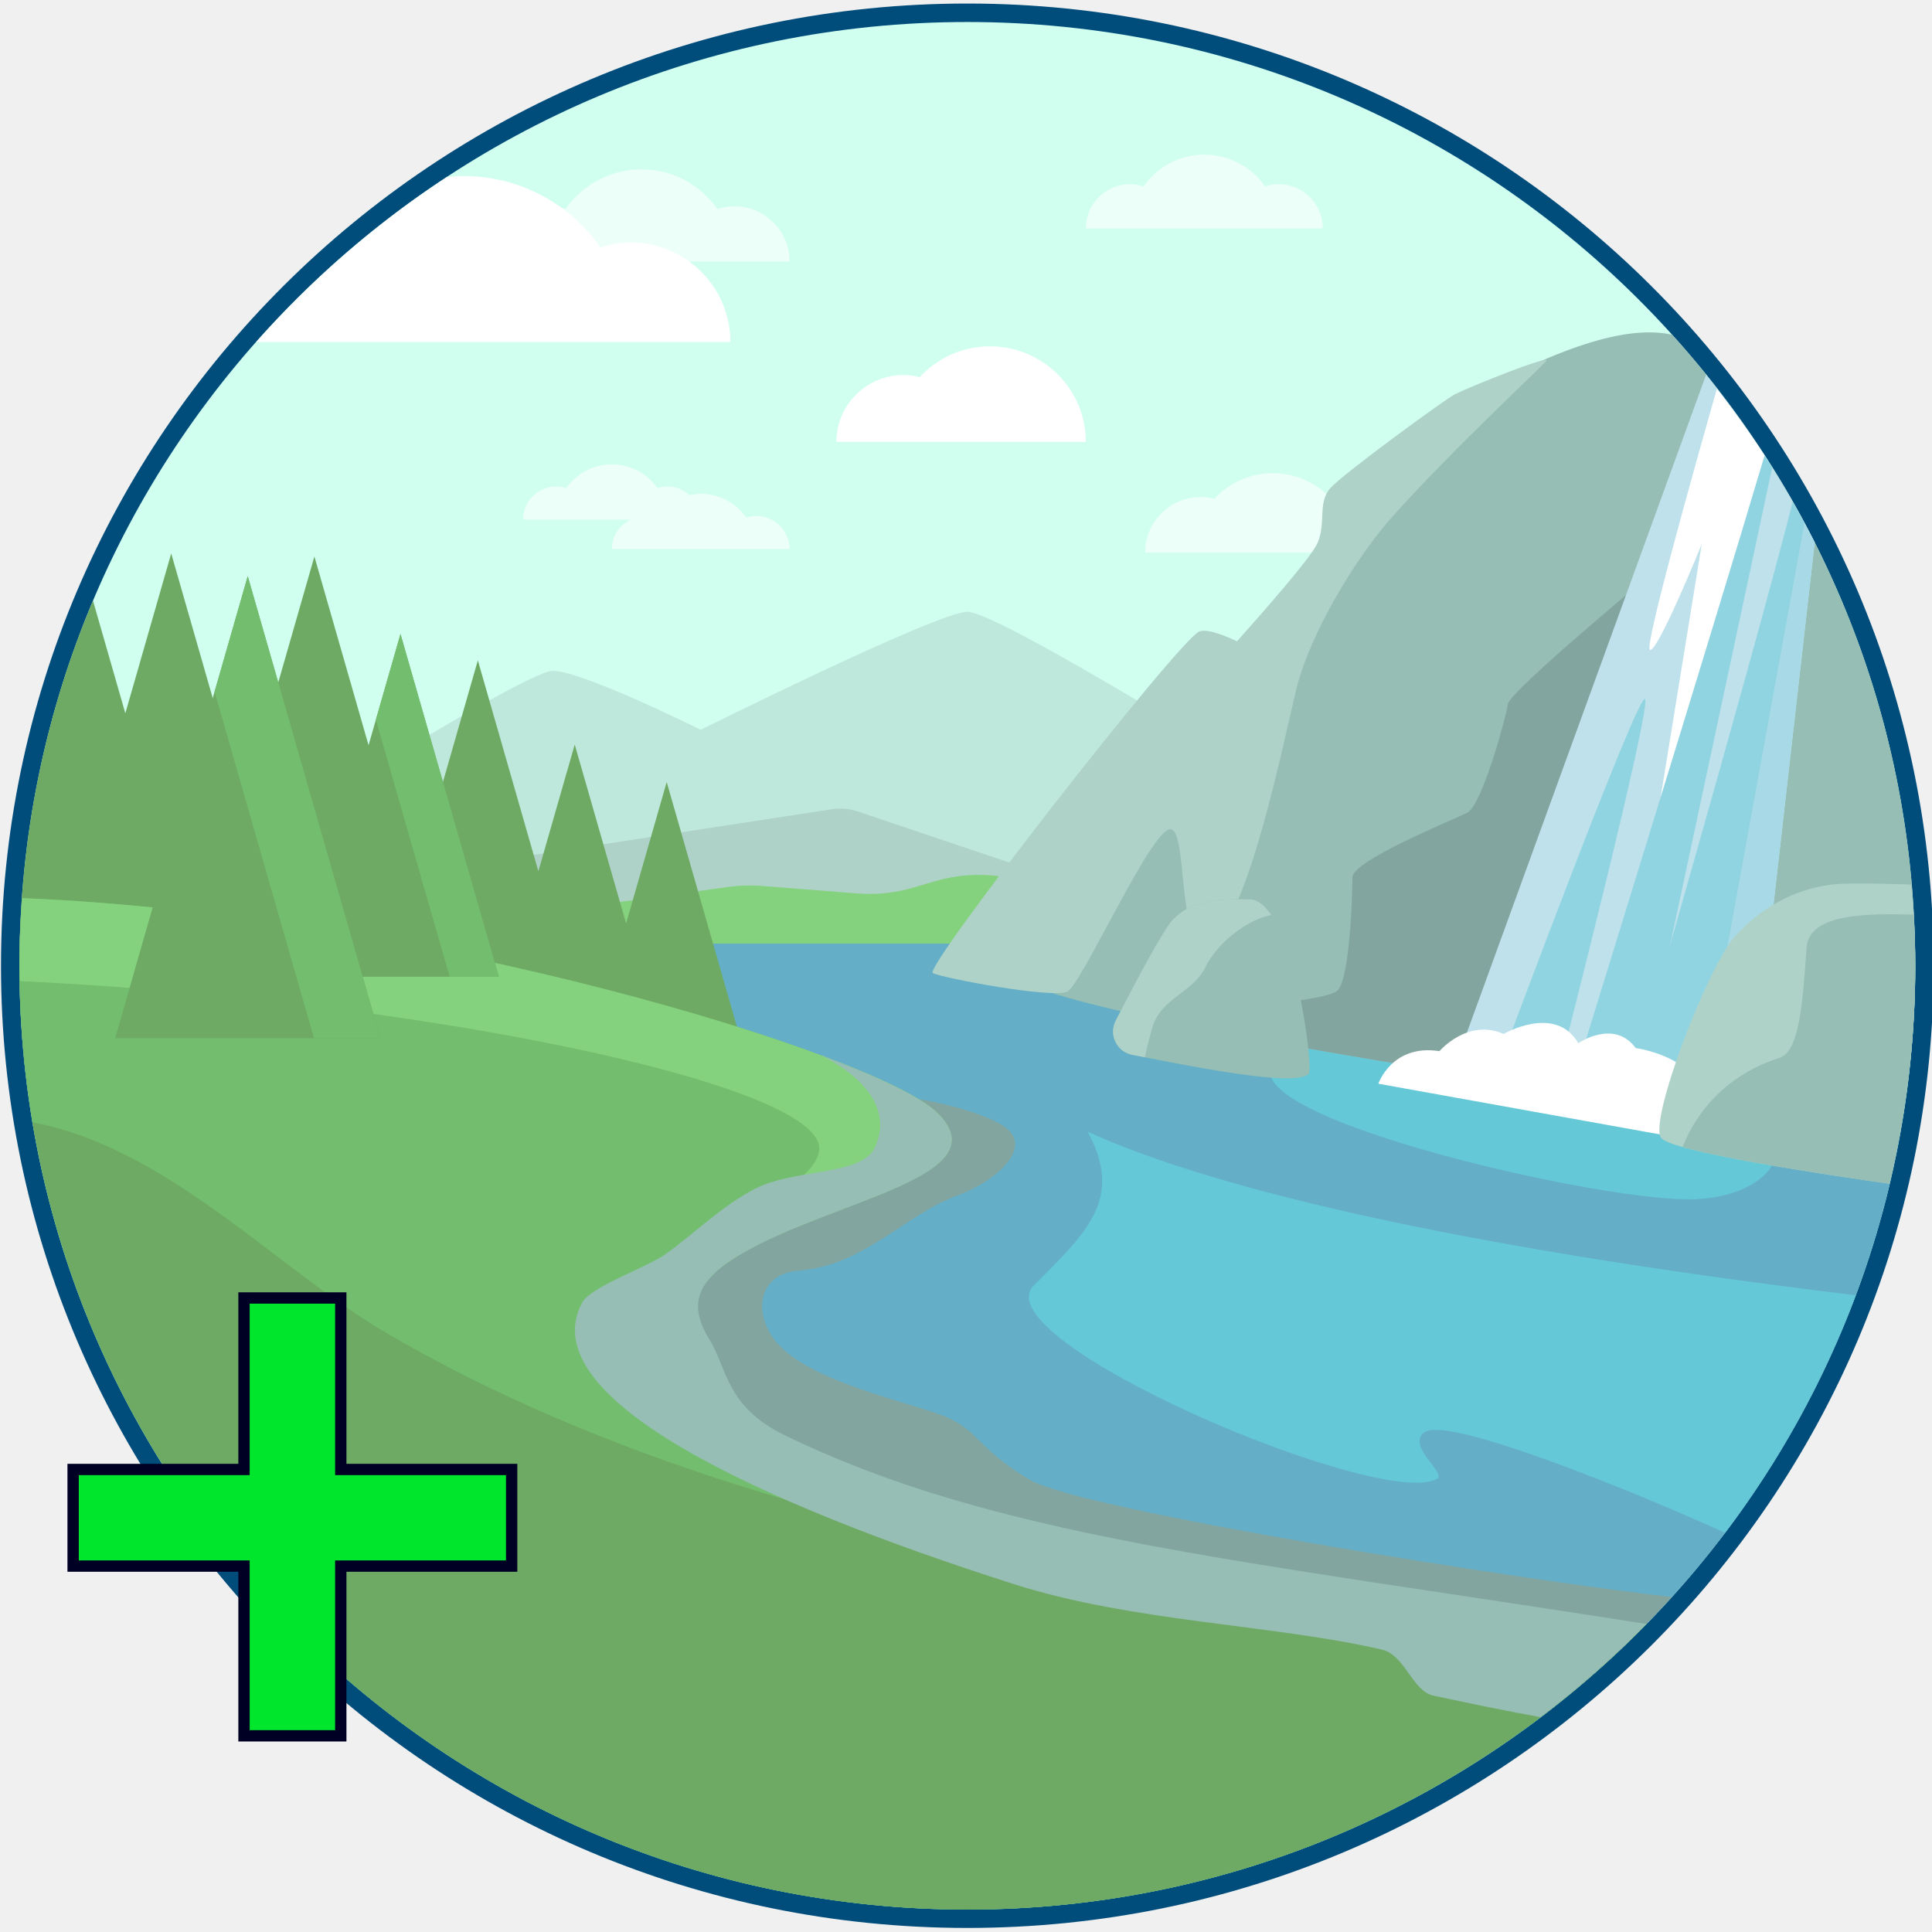
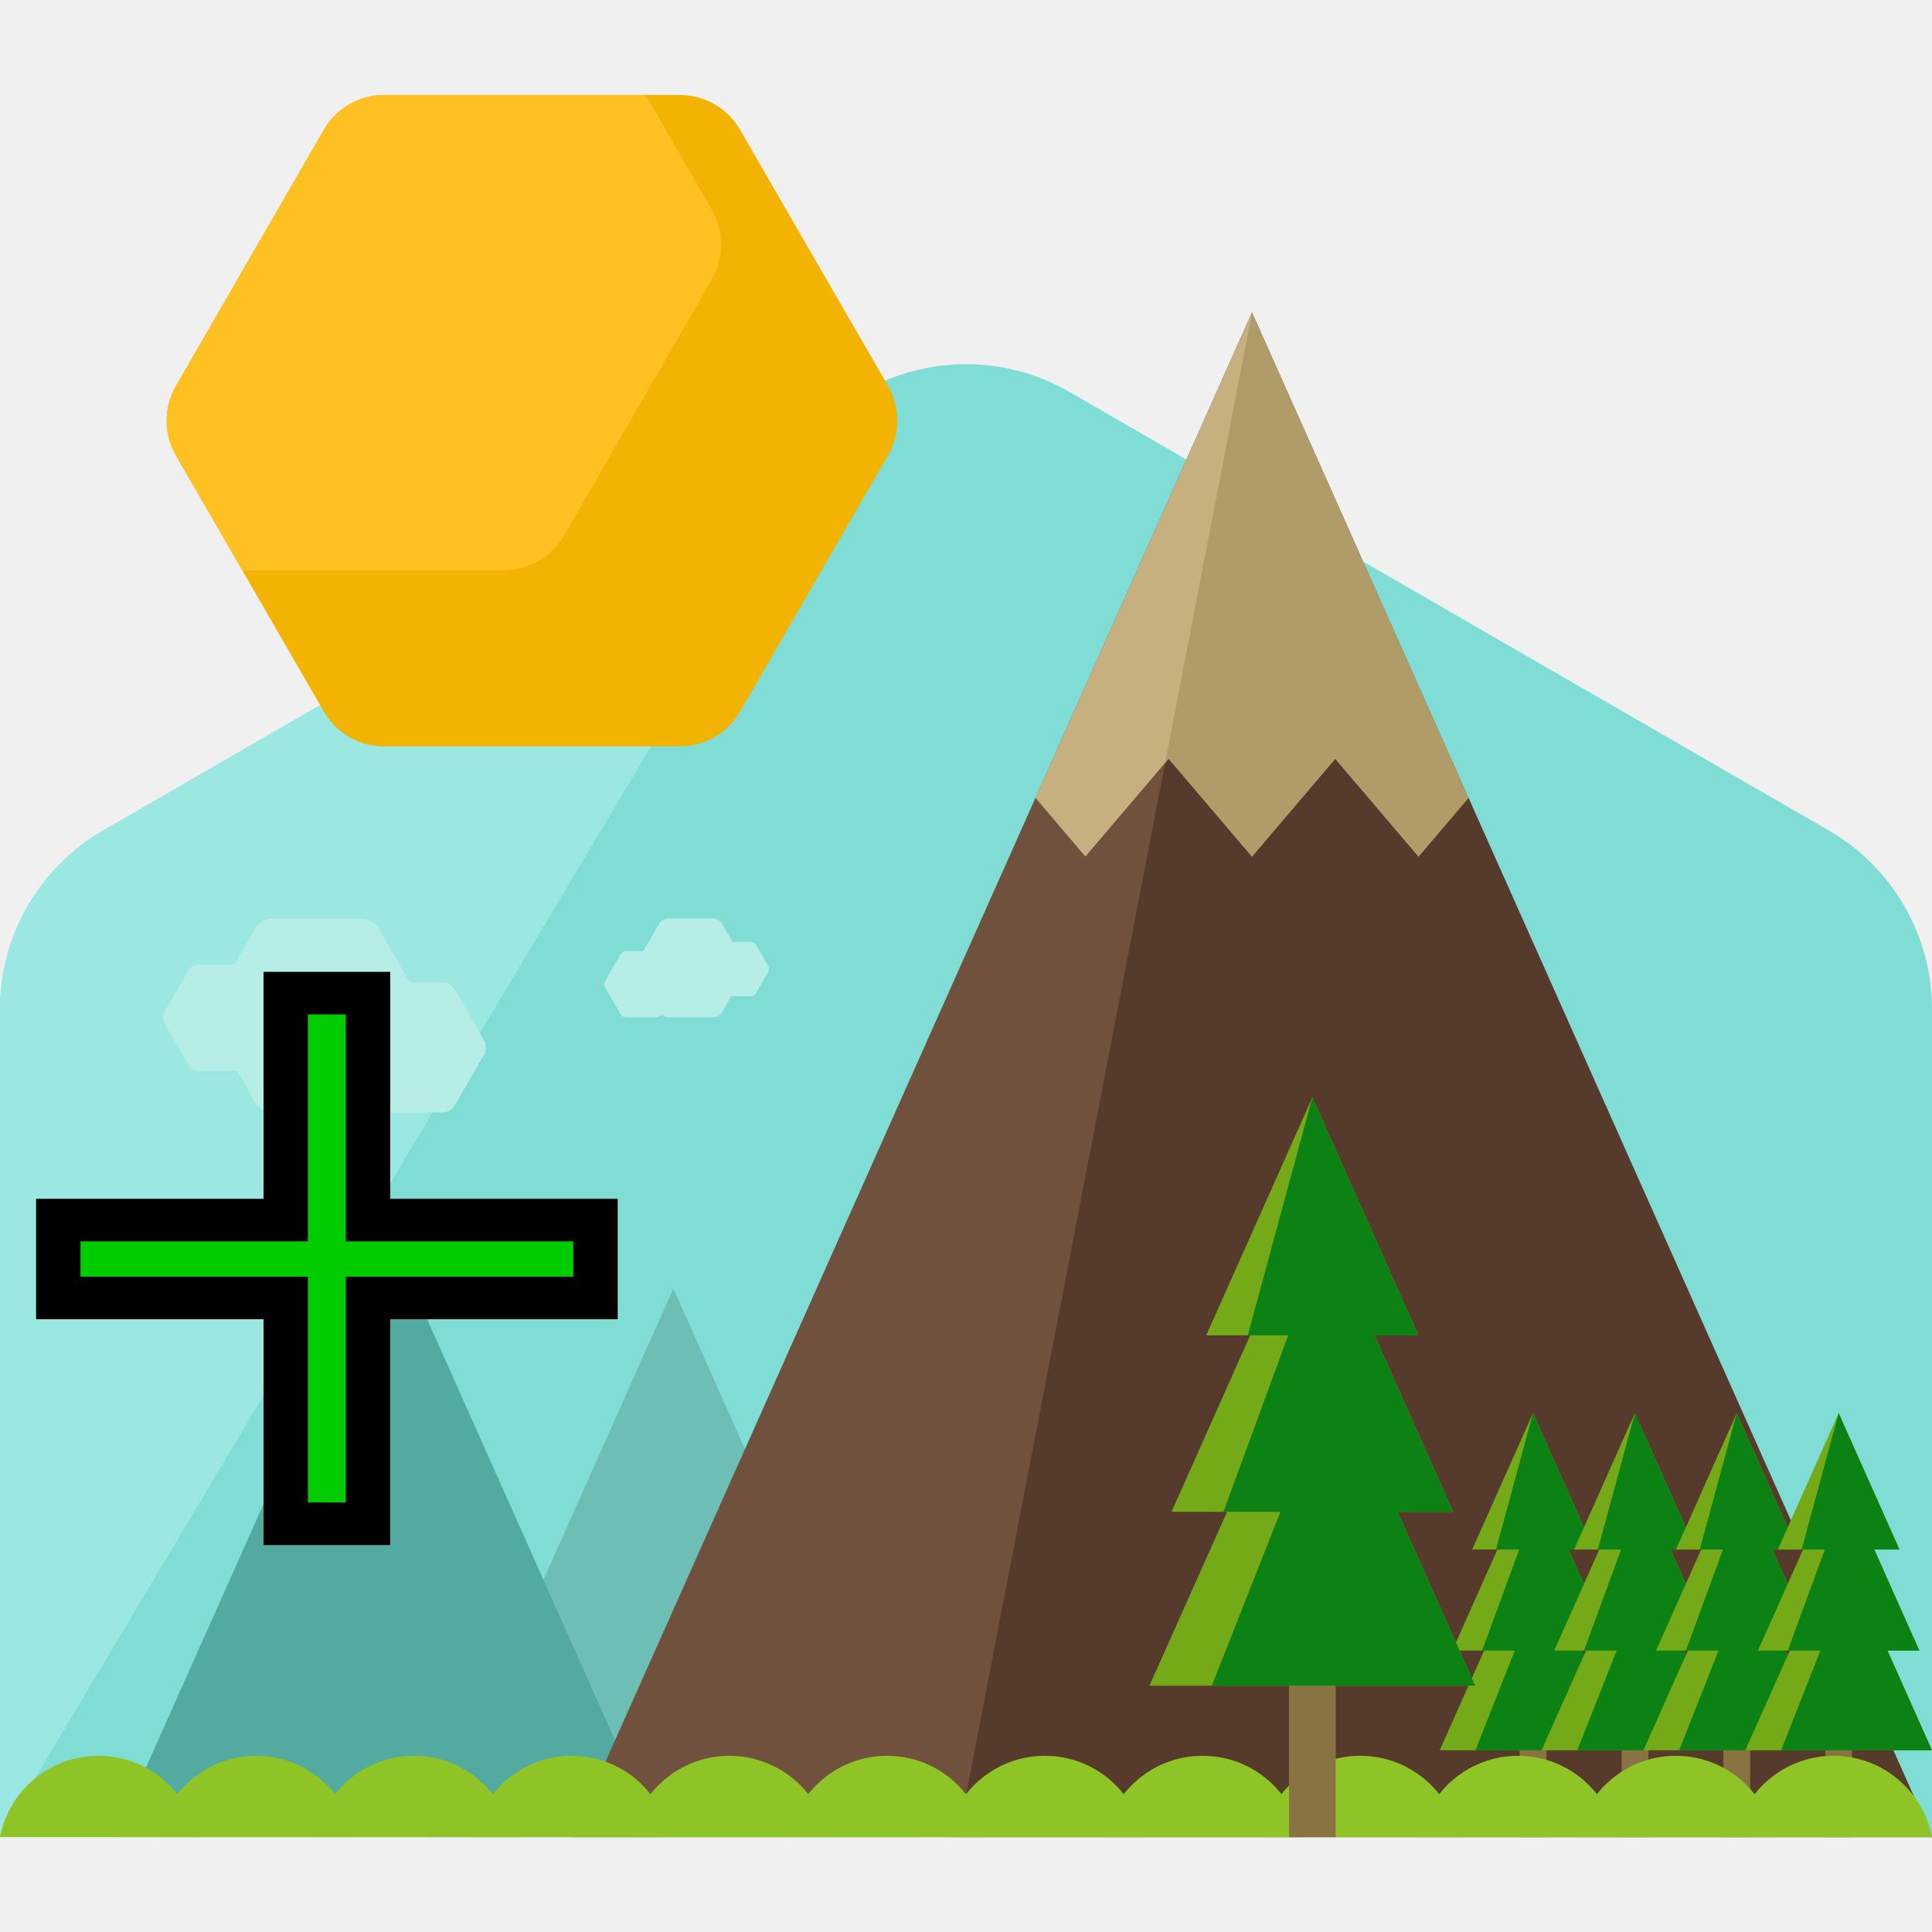
- <svg xmlns="http://www.w3.org/2000/svg" version="1.1" id="Layer_1" x="0px" y="0px" viewBox="0 0 512 512" style="enable-background:new 0 0 512 512;" xml:space="preserve">
-   <defs id="defs133" />
-   <ellipse style="fill:#d0fff0;stroke:#004d7c;stroke-width:4.896;stroke-miterlimit:4;stroke-dasharray:none;stroke-opacity:1" cx="256.353" cy="255.93" id="circle10" rx="253.642" ry="252.547" />
-   <g style="opacity:0.6" id="g14" transform="matrix(0.9812978,0,0,0.9770629,5.140539,5.80166)">
-     <path style="fill:#ffffff" d="m 193,50 c -1.574,0 -3.061,0.31 -4.487,0.759 C 183.998,44.268 176.507,40 168,40 159.493,40 152.002,44.268 147.487,50.759 146.061,50.31 144.574,50 143,50 c -8.284,0 -15,6.716 -15,15 h 80 c 0,-8.284 -6.716,-15 -15,-15 z" id="path12" />
+ <svg xmlns="http://www.w3.org/2000/svg" version="1.1" id="Layer_1" x="0px" y="0px" viewBox="0 0 504.123 504.123" style="enable-background:new 0 0 504.123 504.123;" xml:space="preserve">
+   <defs id="defs4600" />
+   <path style="fill:#7FDDD6;" d="M504.123,479.342V263.333c0-19.251-10.264-36.998-26.923-46.639L278.961,102.219  c-16.652-9.586-37.187-9.586-53.831,0L26.923,216.694C10.264,226.335,0,244.082,0,263.333v216.009H504.123z" id="path4485" />
+   <path style="fill:#9AE8E1;" d="M225.13,102.219L26.923,216.694C10.264,226.335,0,244.082,0,263.333v216.009" id="path4487" />
+   <polygon style="fill:#6DBFB5;" points="239.537,479.342 175.703,336.234 111.86,479.342 " id="polygon4489" />
+   <polygon style="fill:#53AAA1;" points="171.741,479.342 100.872,320.48 30.003,479.342 " id="polygon4491" />
+   <polygon style="fill:#70513D;" points="504.123,479.342 326.68,81.558 149.228,479.342 " id="polygon4493" />
+   <polygon style="fill:#563A2B;" points="504.123,479.342 326.68,81.558 249.966,479.342 " id="polygon4495" />
+   <rect x="396.524" y="450.623" style="fill:#897342;" width="6.987" height="28.719" id="rect4497" />
+   <polygon style="fill:#74AA17;" points="424.369,456.704 412.767,430.702 421.077,430.702 409.309,404.315 415.886,404.315   400.014,368.727 384.142,404.315 390.727,404.315 378.951,430.702 387.261,430.702 375.658,456.704 " id="polygon4499" />
+   <polygon style="fill:#0B8213;" points="424.369,456.704 412.767,430.702 421.077,430.702 409.309,404.315 415.886,404.315   400.014,368.727 390.357,404.315 396.414,404.315 386.725,430.702 395.248,430.702 384.985,456.704 " id="polygon4501" />
+   <rect x="423.148" y="450.623" style="fill:#897342;" width="6.987" height="28.719" id="rect4503" />
+   <polygon style="fill:#74AA17;" points="450.954,456.704 439.351,430.702 447.661,430.702 435.893,404.315 442.47,404.315   426.598,368.727 410.734,404.315 417.312,404.315 405.536,430.702 413.846,430.702 402.243,456.704 " id="polygon4505" />
+   <polygon style="fill:#0B8213;" points="450.954,456.704 439.351,430.702 447.661,430.702 435.893,404.315 442.47,404.315   426.598,368.727 416.941,404.315 422.999,404.315 413.31,430.702 421.833,430.702 411.569,456.704 " id="polygon4507" />
+   <rect x="449.694" y="450.623" style="fill:#897342;" width="6.987" height="28.719" id="rect4509" />
+   <polygon style="fill:#74AA17;" points="477.538,456.704 465.936,430.702 474.246,430.702 462.478,404.315 469.055,404.315   453.183,368.727 437.319,404.315 443.896,404.315 432.12,430.702 440.43,430.702 428.828,456.704 " id="polygon4511" />
+   <polygon style="fill:#0B8213;" points="477.538,456.704 465.936,430.702 474.246,430.702 462.478,404.315 469.055,404.315   453.183,368.727 443.526,404.315 449.583,404.315 439.895,430.702 448.417,430.702 438.154,456.704 " id="polygon4513" />
+   <rect x="476.278" y="450.623" style="fill:#897342;" width="6.987" height="28.719" id="rect4515" />
+   <polygon style="fill:#74AA17;" points="504.123,456.704 492.52,430.702 500.831,430.702 489.062,404.315 495.64,404.315   479.768,368.727 463.904,404.315 470.481,404.315 458.705,430.702 467.015,430.702 455.412,456.704 " id="polygon4517" />
+   <polygon style="fill:#0B8213;" points="504.123,456.704 492.52,430.702 500.831,430.702 489.062,404.315 495.64,404.315   479.768,368.727 470.111,404.315 476.168,404.315 466.479,430.702 475.002,430.702 464.738,456.704 " id="polygon4519" />
+   <polygon style="fill:#C6B07F;" points="348.404,197.971 370.137,223.5 383.173,208.187 326.68,81.558 270.186,208.195   283.215,223.5 304.939,197.971 326.68,223.5 " id="polygon4521" />
+   <polygon style="fill:#AF9C69;" points="304.939,197.971 326.68,223.5 348.404,197.971 370.137,223.5 383.173,208.187 326.68,81.558   304.018,199.05 " id="polygon4523" />
+   <g id="g4549">
+     <path style="fill:#8EC426;" d="M51.373,479.342c-2.332-12.067-12.934-21.197-25.687-21.197S2.332,467.275,0,479.342H51.373z" id="path4525" />
+     <path style="fill:#8EC426;" d="M92.538,479.342c-2.332-12.067-12.942-21.197-25.695-21.197s-23.355,9.129-25.687,21.197   L92.538,479.342L92.538,479.342z" id="path4527" />
+     <path style="fill:#8EC426;" d="M133.703,479.342c-2.339-12.067-12.942-21.197-25.695-21.197s-23.355,9.129-25.702,21.197   L133.703,479.342L133.703,479.342z" id="path4529" />
+     <path style="fill:#8EC426;" d="M174.852,479.342c-2.332-12.067-12.934-21.197-25.687-21.197c-12.761,0-23.363,9.129-25.695,21.197   L174.852,479.342L174.852,479.342z" id="path4531" />
+     <path style="fill:#8EC426;" d="M216.017,479.342c-2.339-12.067-12.942-21.197-25.695-21.197s-23.355,9.129-25.695,21.197   L216.017,479.342L216.017,479.342z" id="path4533" />
+     <path style="fill:#8EC426;" d="M257.166,479.342c-2.339-12.067-12.934-21.197-25.695-21.197c-12.753,0-23.355,9.129-25.687,21.197   L257.166,479.342L257.166,479.342z" id="path4535" />
+     <path style="fill:#8EC426;" d="M298.331,479.342c-2.332-12.067-12.942-21.197-25.695-21.197c-12.753,0-23.355,9.129-25.687,21.197   L298.331,479.342L298.331,479.342z" id="path4537" />
+     <path style="fill:#8EC426;" d="M339.495,479.342c-2.339-12.067-12.942-21.197-25.695-21.197s-23.355,9.129-25.695,21.197   L339.495,479.342L339.495,479.342z" id="path4539" />
+     <path style="fill:#8EC426;" d="M380.644,479.342c-2.332-12.067-12.934-21.197-25.695-21.197c-12.753,0-23.355,9.129-25.687,21.197   L380.644,479.342L380.644,479.342z" id="path4541" />
+     <path style="fill:#8EC426;" d="M421.809,479.342c-2.339-12.067-12.942-21.197-25.695-21.197c-12.753,0-23.355,9.129-25.687,21.197   L421.809,479.342L421.809,479.342z" id="path4543" />
+     <path style="fill:#8EC426;" d="M462.958,479.342c-2.332-12.067-12.934-21.197-25.687-21.197s-23.363,9.129-25.695,21.197   L462.958,479.342L462.958,479.342z" id="path4545" />
+     <path style="fill:#8EC426;" d="M504.123,479.342c-2.339-12.067-12.942-21.197-25.695-21.197c-12.753,0-23.355,9.129-25.687,21.197   L504.123,479.342L504.123,479.342z" id="path4547" />
  </g>
-   <g style="opacity:0.6" id="g18" transform="matrix(0.9812978,0,0,0.9770629,5.140539,5.80166)">
-     <path style="fill:#ffffff" d="m 304,143.94 c 0,-8.327 6.75,-15.077 15.077,-15.077 1.257,0 2.458,0.199 3.625,0.489 3.934,-4.249 9.512,-6.95 15.759,-6.95 11.895,0 21.538,9.643 21.538,21.538 z" id="path16" />
+   <rect x="336.345" y="429.237" style="fill:#897342;" width="12.193" height="50.105" id="rect4551" />
+   <polygon style="fill:#74AA17;" points="384.922,439.847 364.686,394.484 379.187,394.484 358.644,348.436 370.121,348.436   342.433,286.358 314.746,348.436 326.215,348.436 305.688,394.484 320.181,394.484 299.937,439.847 " id="polygon4553" />
+   <polygon style="fill:#0B8213;" points="384.922,439.847 364.686,394.484 379.187,394.484 358.644,348.436 370.121,348.436   342.433,286.358 325.585,348.436 336.14,348.436 319.228,394.484 334.108,394.484 316.203,439.847 " id="polygon4555" />
+   <path style="fill:#F2B303;" d="M231.715,100.691l-38.605-66.828c-3.245-5.616-9.224-9.074-15.722-9.074h-77.162  c-6.483,0-12.477,3.458-15.714,9.074l-38.597,66.828c-3.237,5.616-3.237,12.54,0,18.156l38.597,66.836  c3.237,5.616,9.232,9.074,15.714,9.074h77.162c6.498,0,12.477-3.458,15.722-9.074l38.605-66.836  C234.945,113.231,234.945,106.307,231.715,100.691z" id="path4557" />
+   <path style="fill:#FFC022;" d="M168.464,24.781h-68.238c-6.483,0-12.477,3.458-15.714,9.074l-38.597,66.828  c-3.237,5.616-3.237,12.54,0,18.156l17.306,29.972h68.23c6.491,0,12.477-3.458,15.722-9.074l38.597-66.836  c3.23-5.616,3.23-12.54,0-18.156L168.464,24.781z" id="path4559" />
+   <g id="g4565">
+     <path style="fill:#B7EDE7;" d="M126.33,271.494l-7.704-13.336c-0.646-1.126-1.835-1.812-3.135-1.812h-8.57l-8.066-13.974   c-0.969-1.678-2.749-2.71-4.687-2.71H71.2c-1.93,0-3.718,1.032-4.679,2.71l-5.372,9.287h-9.381c-1.063,0-2.048,0.559-2.568,1.481   l-6.309,10.925c-0.52,0.922-0.52,2.048,0,2.97l6.309,10.925c0.52,0.906,1.504,1.481,2.568,1.481h10.067l4.695,8.129   c0.961,1.67,2.749,2.702,4.679,2.702h22.969c1.252,0,2.347-0.551,3.293-1.308c0.677,0.772,1.583,1.308,2.631,1.308h15.399   c1.3,0,2.489-0.693,3.135-1.804l7.704-13.336C126.984,273.999,126.984,272.62,126.33,271.494z" id="path4561" />
+     <path style="fill:#B7EDE7;" d="M157.956,255.882l3.923-6.79c0.331-0.567,0.937-0.922,1.599-0.922h4.372l4.104-7.113   c0.488-0.859,1.402-1.386,2.387-1.386h11.705c0.985,0,1.89,0.52,2.387,1.386l2.725,4.726h4.789c0.536,0,1.04,0.291,1.308,0.764   l3.206,5.561c0.276,0.48,0.276,1.048,0,1.512l-3.206,5.569c-0.268,0.465-0.772,0.748-1.308,0.748h-5.128l-2.387,4.143   c-0.488,0.851-1.402,1.378-2.387,1.378H174.34c-0.646,0-1.189-0.284-1.678-0.67c-0.339,0.394-0.811,0.67-1.339,0.67h-7.845   c-0.662,0-1.268-0.354-1.599-0.922l-3.923-6.798C157.617,257.158,157.617,256.457,157.956,255.882z" id="path4563" />
  </g>
-   <path style="fill:#bfe8dc;stroke-width:0.979" d="m 52.243,232.48 c 0,0 86.354,-54.716 94.205,-54.716 7.85,0 39.252,15.633 39.252,15.633 0,0 62.803,-31.266 70.653,-31.266 7.85,0 70.653,39.083 70.653,39.083 v 39.083 H 52.243 Z" id="path20" />
-   <path style="fill:#64afc7;stroke-width:0.979" d="m 5.141,255.93 c 0,138.142 112.471,250.128 251.212,250.128 138.741,0 251.212,-111.986 251.212,-250.128 0,-5.256 -0.217,-10.458 -0.538,-15.633 H 5.678 c -0.321,5.175 -0.538,10.377 -0.538,15.633 z" id="path22" />
-   <path style="fill:#82a5a0;stroke-width:0.979" d="m 272.708,392.067 c -15.047,-9.119 -13.085,-13.516 -24.206,-17.424 -11.121,-3.908 -36.592,-9.484 -43.832,-20.355 -4.988,-7.491 -3.319,-16.744 7.196,-17.587 17.254,-1.385 28.212,-14.981 42.032,-19.949 9.478,-3.406 21.375,-13.106 11.285,-18.808 -9.077,-5.13 -24.859,-7.165 -24.859,-7.165 l -4.088,19.867 -59.859,28.335 0.491,26.869 c 0,0 99.602,50.807 102.055,51.296 1.83,0.364 94.014,19.211 140.74,28.764 8.283,-7.066 16.125,-14.626 23.421,-22.694 -37.069,-4.06 -156.788,-22.913 -170.375,-31.148 z" id="path24" />
-   <path style="fill:#64c8d7;stroke-width:0.979" d="m 467.814,300.867 c 7.372,5.176 -0.809,16.292 -18.8,16.943 -27.181,0.984 -144.234,-26.975 -104.018,-40.06 48.981,-15.936 122.817,23.116 122.817,23.116 z" id="path26" />
-   <path style="fill:#afd2c8;stroke-width:0.979" d="M 287.754,248.113 H 115.046 l 13.248,-19.541 92.12,-14.112 c 2.336,-0.358 4.725,-0.15 6.963,0.605 l 57.433,19.369 z" id="path28" />
-   <path style="fill:#84d27e;stroke-width:0.979" d="M 264.858,250.067 H 145.139 l 2.78,-8.794 45.155,-6.232 c 2.925,-0.404 5.886,-0.49 8.83,-0.259 l 25.317,1.99 c 4.986,0.392 10.002,-0.131 14.799,-1.542 l 5.839,-1.718 c 5.597,-1.646 11.484,-2.081 17.264,-1.273 l 19.196,2.682 z" id="path30" />
-   <path style="fill:#96beb4;stroke-width:0.979" d="m 321.118,172.554 c -1.659,0.284 -62.68,77.907 -55.607,84.679 14.681,14.057 190.101,37.804 237.858,44.043 2.708,-14.715 4.196,-29.854 4.196,-45.346 0,-64.307 -24.393,-122.929 -64.444,-167.242 -9.644,-2.034 -24.854,0.49 -54.293,16.774 -5.747,3.179 -38.271,62.043 -67.71,67.092 z" id="path32" />
-   <path style="fill:#82a5a0;stroke-width:0.979" d="M 453.029,294.431 437.893,151.873 c 0,0 -37.78,31.266 -38.271,34.686 -0.491,3.42 -6.869,26.869 -10.794,28.823 -3.925,1.954 -30.42,12.702 -30.42,17.099 0,4.397 -0.654,26.706 -3.925,29.964 -3.189,3.175 -28.09,3.275 -37.222,9.913 39.631,7.968 94,16.183 135.768,22.074 z" id="path34" />
-   <path style="fill:#6eaa64;stroke-width:0.979" d="M 176.681,207.24 165.922,244.735 152.312,197.306 142.674,230.893 126.635,174.997 108.925,236.715 83.318,147.476 64.463,213.183 45.374,146.662 33.213,189.042 24.642,159.175 C 12.09,188.939 5.141,221.625 5.141,255.93 c 0,15.867 1.55,31.365 4.386,46.41 H 203.97 Z" id="path36" />
-   <path style="fill:#73be6e;stroke-width:0.979" d="M 436.314,430.367 C 304.764,436.035 131.812,369.974 185.373,334.42 208.924,318.787 266.057,312.49 248.502,295.012 232.802,279.379 111.121,242.251 5.853,238.016 5.431,243.94 5.141,249.899 5.141,255.93 c 0,138.142 112.471,250.128 251.212,250.128 70.583,0 134.327,-29.025 179.961,-75.691 z" id="path38" />
-   <path style="fill:#84d27e;stroke-width:0.979" d="m 217.101,304.294 c 0,11.081 -33.155,19.983 -32.774,42.33 0.47,-4.379 3.301,-8.598 9.223,-12.53 23.551,-15.633 72.507,-21.605 54.953,-39.083 C 232.802,279.379 111.121,242.251 5.853,238.016 5.431,243.94 5.141,249.899 5.141,255.93 c 0,1.365 0.081,2.709 0.103,4.069 C 111.775,265.049 217.101,287.196 217.101,304.294 Z" id="path40" />
-   <g id="g46" transform="matrix(0.9812978,0,0,0.9770629,5.140539,5.80166)">
-     <path style="fill:#6eaa64" d="m 256,512 c 71.928,0 136.887,-29.706 183.391,-77.468 C 383.744,433.267 215.511,424.377 98.667,355.333 69.333,338 40,305.333 3.574,298.48 23.818,419.637 129.095,512 256,512 Z" id="path42" />
-     <polygon style="fill:#6eaa64" points="76.357,258.979 129.476,258.979 102.917,166.021 " id="polygon44" />
-   </g>
-   <polygon style="fill:#73be6e" points="102.917,166.021 96.277,189.26 116.196,258.979 129.476,258.979 " id="polygon48" transform="matrix(0.9812978,0,0,0.9770629,5.140539,5.80166)" />
-   <polygon style="fill:#6eaa64" points="25.857,275.667 97.476,275.667 61.667,150.333 " id="polygon50" transform="matrix(0.9812978,0,0,0.9770629,5.140539,5.80166)" />
-   <polygon style="fill:#73be6e" points="61.667,150.333 52.714,181.667 79.571,275.667 97.476,275.667 " id="polygon52" transform="matrix(0.9812978,0,0,0.9770629,5.140539,5.80166)" />
-   <path style="fill:#afd2c8;stroke-width:0.979" d="m 385.557,104.485 c -2.363,1.176 -29.603,21.007 -33.037,24.915 -3.435,3.908 -0.981,9.282 -3.435,14.656 -1.69,3.702 -13.856,17.603 -21.264,25.894 -4.22,-1.974 -8.11,-3.304 -9.975,-2.608 -5.233,1.954 -73.271,89.238 -70.653,90.541 2.617,1.302 31.728,6.839 35.654,4.885 3.925,-1.954 22.57,-43.968 27.476,-42.991 4.906,0.977 0.981,37.128 11.776,28.335 9.128,-7.436 18.116,-51.664 21.316,-64.998 3.707,-15.446 16.057,-35.505 25.459,-46.062 15.374,-17.262 39.955,-40.126 40.888,-41.362 1.473,-1.954 -19.952,6.676 -24.204,8.794 z" id="path54" />
-   <path style="fill:#bee1eb;stroke-width:0.979" d="M 480.919,143.756 C 472.905,127.891 463.217,113.016 452.135,99.302 L 384.893,284.258 c 0.02,0.003 0.036,0.006 0.056,0.009 3.411,0.543 6.825,1.08 10.235,1.61 0.102,0.016 0.203,0.031 0.304,0.047 3.332,0.519 6.658,1.031 9.969,1.536 0.161,0.024 0.322,0.049 0.483,0.073 3.21,0.489 6.407,0.973 9.581,1.448 0.289,0.043 0.577,0.086 0.867,0.129 2.989,0.447 5.954,0.887 8.893,1.321 0.469,0.069 0.938,0.138 1.404,0.206 2.807,0.412 5.583,0.817 8.329,1.215 0.508,0.074 1.022,0.149 1.528,0.222 2.668,0.386 5.295,0.763 7.893,1.134 0.529,0.075 1.068,0.153 1.595,0.228 2.582,0.368 5.114,0.727 7.61,1.079 0.524,0.074 1.063,0.15 1.582,0.224 2.647,0.372 5.235,0.734 7.766,1.086 0.203,0.028 0.416,0.059 0.617,0.086 z" id="path56" />
-   <path style="fill:#ffffff;stroke-width:0.979" d="m 468.432,121.957 c -4.179,-6.529 -8.688,-12.822 -13.437,-18.924 -5.499,19.28 -19.333,68.409 -17.756,69.195 1.963,0.977 13.737,-28.008 13.737,-28.008 l -14.065,86.632 z" id="path58" />
-   <path style="fill:#a7dae6;stroke-width:0.979" d="m 476.769,136.066 -34.894,156.777 c 0.849,0.122 1.717,0.247 2.558,0.367 0.529,0.075 1.068,0.153 1.595,0.228 2.582,0.368 5.114,0.727 7.61,1.079 0.524,0.074 1.063,0.15 1.582,0.224 2.647,0.372 5.235,0.734 7.766,1.086 0.203,0.028 0.416,0.059 0.617,0.086 l 17.315,-152.156 c -1.315,-2.604 -2.745,-5.138 -4.149,-7.689 z" id="path60" />
-   <g id="g68" transform="matrix(0.9812978,0,0,0.9770629,5.140539,5.80166)">
-     <path style="fill:#91d4e1" d="m 416.333,282 c 0,0 24.667,-96.833 22.667,-98.333 -2,-1.5 -37.667,94.667 -37.667,94.667 z" id="path62" />
-     <path style="fill:#91d4e1" d="m 438,287 35.357,-166.087 c -0.692,-1.109 -1.333,-2.252 -2.042,-3.349 C 456.76,166.787 420,286 420,286 Z" id="path64" />
-     <path style="fill:#91d4e1" d="m 453.334,294.667 28.738,-158.636 c -1.047,-1.964 -2.064,-3.946 -3.16,-5.879 C 466.942,177.227 433.75,292.5 433.75,292.5 Z" id="path66" />
-   </g>
-   <path style="fill:#ffffff;stroke-width:0.979" d="m 452.122,302.829 -86.845,-15.633 c 0,0 3.598,-10.585 16.191,-8.63 0,0 7.524,-8.794 17.009,-4.56 0,0 13.738,-7.98 19.79,2.443 0,0 9.486,-6.514 15.21,1.302 0,0 24.859,3.094 18.645,25.078 z" id="path70" />
-   <path style="fill:#afd2c8;stroke-width:0.979" d="m 506.58,234.434 c 0,0 -15.986,-0.677 -21.257,0 -10.141,1.302 -18.646,6.188 -25.514,13.679 -7.18,7.831 -22.898,48.853 -19.626,53.413 2.643,3.685 44.576,9.919 60.572,12.176 4.407,-18.553 6.81,-37.879 6.81,-57.773 0,-7.248 -0.38,-14.404 -0.985,-21.495 z" id="path72" />
-   <g id="g78" transform="matrix(0.9812978,0,0,0.9770629,5.140539,5.80166)">
-     <path style="fill:#96beb4" d="m 449.154,305.16 c 12.777,3.644 42.828,8.116 55.905,9.969 C 509.551,296.14 512,276.361 512,256 c 0,-4.655 -0.191,-9.262 -0.457,-13.851 -12.256,-0.345 -28.183,-0.4 -28.877,8.851 -1,13.333 -1.69,28.255 -7.332,30 -8.084,2.5 -20.084,9 -26.18,24.16 z" id="path74" />
-     <path style="fill:#96beb4" d="m 296.075,270.897 c -1.947,3.823 0.264,8.433 4.473,9.264 16.489,3.257 43.99,8.838 47.656,5.172 1.414,-1.414 -4.204,-47 -15.871,-47.333 -11.667,-0.333 -16.667,1.333 -20.667,5.333 -2.737,2.738 -10.785,18.127 -15.591,27.564 z" id="path76" />
-   </g>
-   <path style="fill:#afd2c8;stroke-width:0.979" d="m 331.258,238.343 c -11.449,-0.325 -16.355,1.302 -20.28,5.211 -2.687,2.675 -10.584,17.71 -15.3,26.932 -1.911,3.735 0.259,8.24 4.389,9.052 1.046,0.205 2.165,0.422 3.332,0.644 0.505,-2.326 1.171,-5.077 2.018,-7.967 2.289,-7.816 10.794,-9.119 14.065,-15.958 2.757,-5.767 10.391,-12.394 17.426,-13.766 -1.702,-2.506 -3.582,-4.088 -5.649,-4.147 z" id="path80" />
-   <path style="fill:#64c8d7;stroke-width:0.979" d="m 491.796,343.261 c -112.29,-13.563 -173.785,-29.684 -203.551,-43.363 9.486,17.587 0.164,26.381 -14.229,40.711 -14.455,14.392 92.122,59.685 106.798,51.296 2.679,-1.532 -8.341,-8.794 -3.271,-12.376 6.215,-4.392 56.425,16.122 79.623,26.68 14.403,-19.05 26.121,-40.219 34.629,-62.947 z" id="path82" />
-   <path style="fill:#96beb4;stroke-width:0.979" d="m 193.55,334.095 c 23.551,-15.633 72.507,-21.605 54.953,-39.083 -4.014,-3.997 -14.989,-9.403 -30.815,-15.302 15.043,7.706 17.732,16.929 14.133,24.421 -3.598,7.491 -20.934,5.537 -31.402,10.748 -9.029,4.494 -17.007,12.573 -24.206,17.587 -5.09,3.546 -19.67,8.541 -21.915,12.702 -13.559,25.125 46.232,52.848 114.237,74.598 31.678,10.131 69.065,10.736 97.724,17.408 6.071,1.414 8,10.96 13.577,12.171 10.635,2.31 20.26,4.236 28.439,5.723 9.95,-7.542 19.33,-15.795 28.039,-24.701 -108.98,-17.13 -172.764,-22.992 -228.371,-50.025 -15.584,-7.575 -15.164,-17.637 -19.953,-25.404 -4.776,-7.744 -4.483,-14.177 5.56,-20.844 z" id="path84" />
-   <g style="opacity:0.6" id="g88" transform="matrix(0.9812978,0,0,0.9770629,5.140539,5.80166)">
-     <path style="fill:#ffffff" d="m 340,44 c -1.259,0 -2.449,0.248 -3.589,0.607 C 332.798,39.414 326.805,36 320,36 313.195,36 307.202,39.414 303.589,44.607 302.449,44.248 301.259,44 300,44 c -6.627,0 -12,5.373 -12,12 h 64 c 0,-6.627 -5.373,-12 -12,-12 z" id="path86" />
-   </g>
-   <g style="opacity:0.6" id="g92" transform="matrix(0.9812978,0,0,0.9770629,5.140539,5.80166)">
-     <path style="fill:#ffffff" d="m 160,143 h 48 c 0,-4.971 -4.029,-9 -9,-9 -0.944,0 -1.837,0.186 -2.692,0.456 C 193.599,130.561 189.104,128 184,128 c -1.043,0 -2.038,0.173 -3.02,0.376 -1.596,-1.44 -3.662,-2.376 -5.98,-2.376 -0.944,0 -1.837,0.186 -2.692,0.456 C 169.599,122.561 165.104,120 160,120 c -5.104,0 -9.599,2.561 -12.308,6.456 C 146.837,126.186 145.944,126 145,126 c -4.971,0 -9,4.029 -9,9 h 29.062 c -2.971,1.47 -5.062,4.461 -5.062,8 z" id="path90" />
-   </g>
-   <g id="g98" transform="matrix(0.9812978,0,0,0.9770629,5.140539,5.80166)">
-     <path style="fill:#ffffff" d="m 220.645,113.906 c 0,-10.015 8.119,-18.134 18.134,-18.134 1.512,0 2.957,0.239 4.361,0.588 4.732,-5.11 11.441,-8.359 18.955,-8.359 C 276.402,88 288,99.598 288,113.906 Z" id="path94" />
-     <path style="fill:#ffffff" d="M 63.955,86.814 H 192 c 0,-14.912 -12.088,-27 -27,-27 -2.833,0 -5.51,0.558 -8.076,1.367 C 148.796,49.497 135.312,41.814 120,41.814 c -1.561,0 -3.088,0.132 -4.607,0.288 C 96.305,54.675 79.016,69.731 63.955,86.814 Z" id="path96" />
-   </g>
-   <g id="g100" />
-   <g id="g102" />
-   <g id="g104" />
-   <g id="g106" />
-   <g id="g108" />
-   <g id="g110" />
-   <g id="g112" />
-   <g id="g114" />
-   <g id="g116" />
-   <g id="g118" />
-   <g id="g120" />
-   <g id="g122" />
-   <g id="g124" />
-   <g id="g126" />
-   <g id="g128" />
-   <text xml:space="preserve" style="font-style:normal;font-weight:normal;font-size:239.439px;line-height:149.649px;font-family:sans-serif;letter-spacing:0px;word-spacing:0px;fill:#00e62d;fill-opacity:1;stroke:#000024;stroke-width:3;stroke-miterlimit:4;stroke-dasharray:none;stroke-opacity:1" x="9.066" y="486.948" id="text4630" transform="scale(1.00078,0.9992209)">
-     <tspan id="tspan4628" x="9.066" y="486.948" style="font-style:normal;font-variant:normal;font-weight:bold;font-stretch:normal;line-height:299.299px;font-family:sans-serif;-inkscape-font-specification:'sans-serif Bold';fill:#00e62d;fill-opacity:1;stroke:#000024;stroke-width:3;stroke-miterlimit:4;stroke-dasharray:none;stroke-opacity:1">+</tspan>
+   <g id="g4567" />
+   <g id="g4569" />
+   <g id="g4571" />
+   <g id="g4573" />
+   <g id="g4575" />
+   <g id="g4577" />
+   <g id="g4579" />
+   <g id="g4581" />
+   <g id="g4583" />
+   <g id="g4585" />
+   <g id="g4587" />
+   <g id="g4589" />
+   <g id="g4591" />
+   <g id="g4593" />
+   <g id="g4595" />
+   <text xml:space="preserve" style="font-style:normal;font-weight:normal;font-size:60.855px;line-height:38.034px;font-family:sans-serif;letter-spacing:0px;word-spacing:0px;fill:#00cc00;fill-opacity:1;stroke:#000000;stroke-width:11.339;stroke-miterlimit:4;stroke-dasharray:none;stroke-opacity:1" x="0.285" y="438.423" id="text4606" transform="scale(1.021121,0.9793157)">
+     <tspan id="tspan4604" x="0.285" y="438.423" style="font-size:292.105px;line-height:94.021px;fill:#00cc00;fill-opacity:1;stroke:#000000;stroke-width:11.339;stroke-miterlimit:4;stroke-dasharray:none;stroke-opacity:1">+</tspan>
  </text>
</svg>
